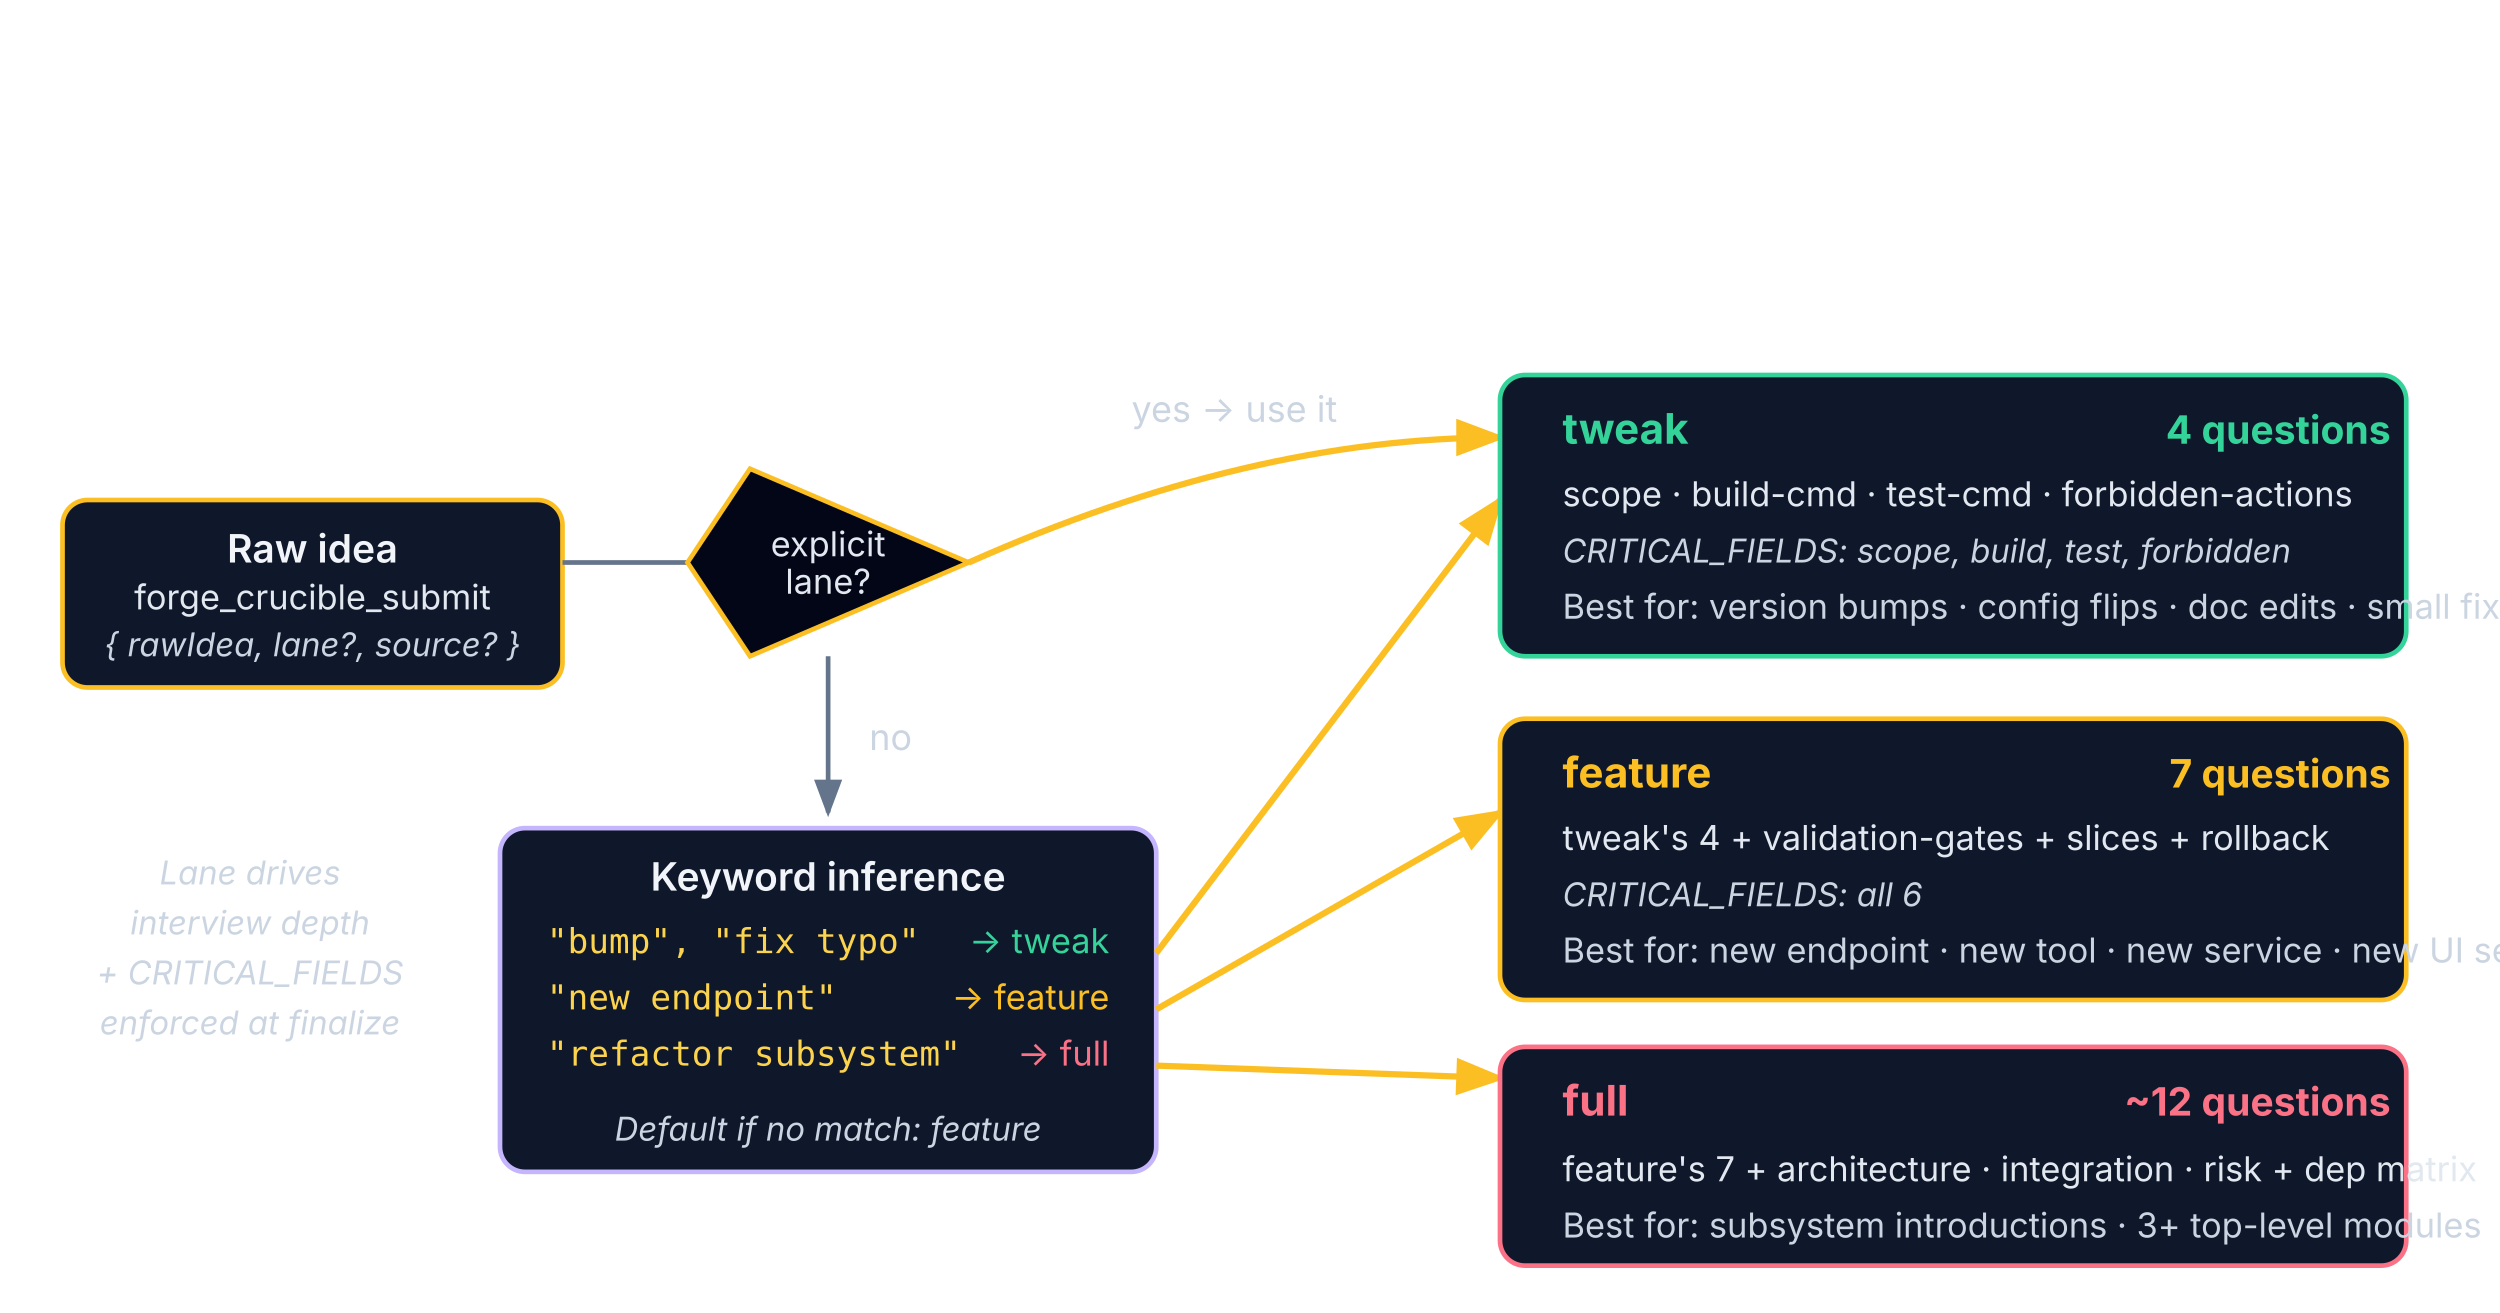
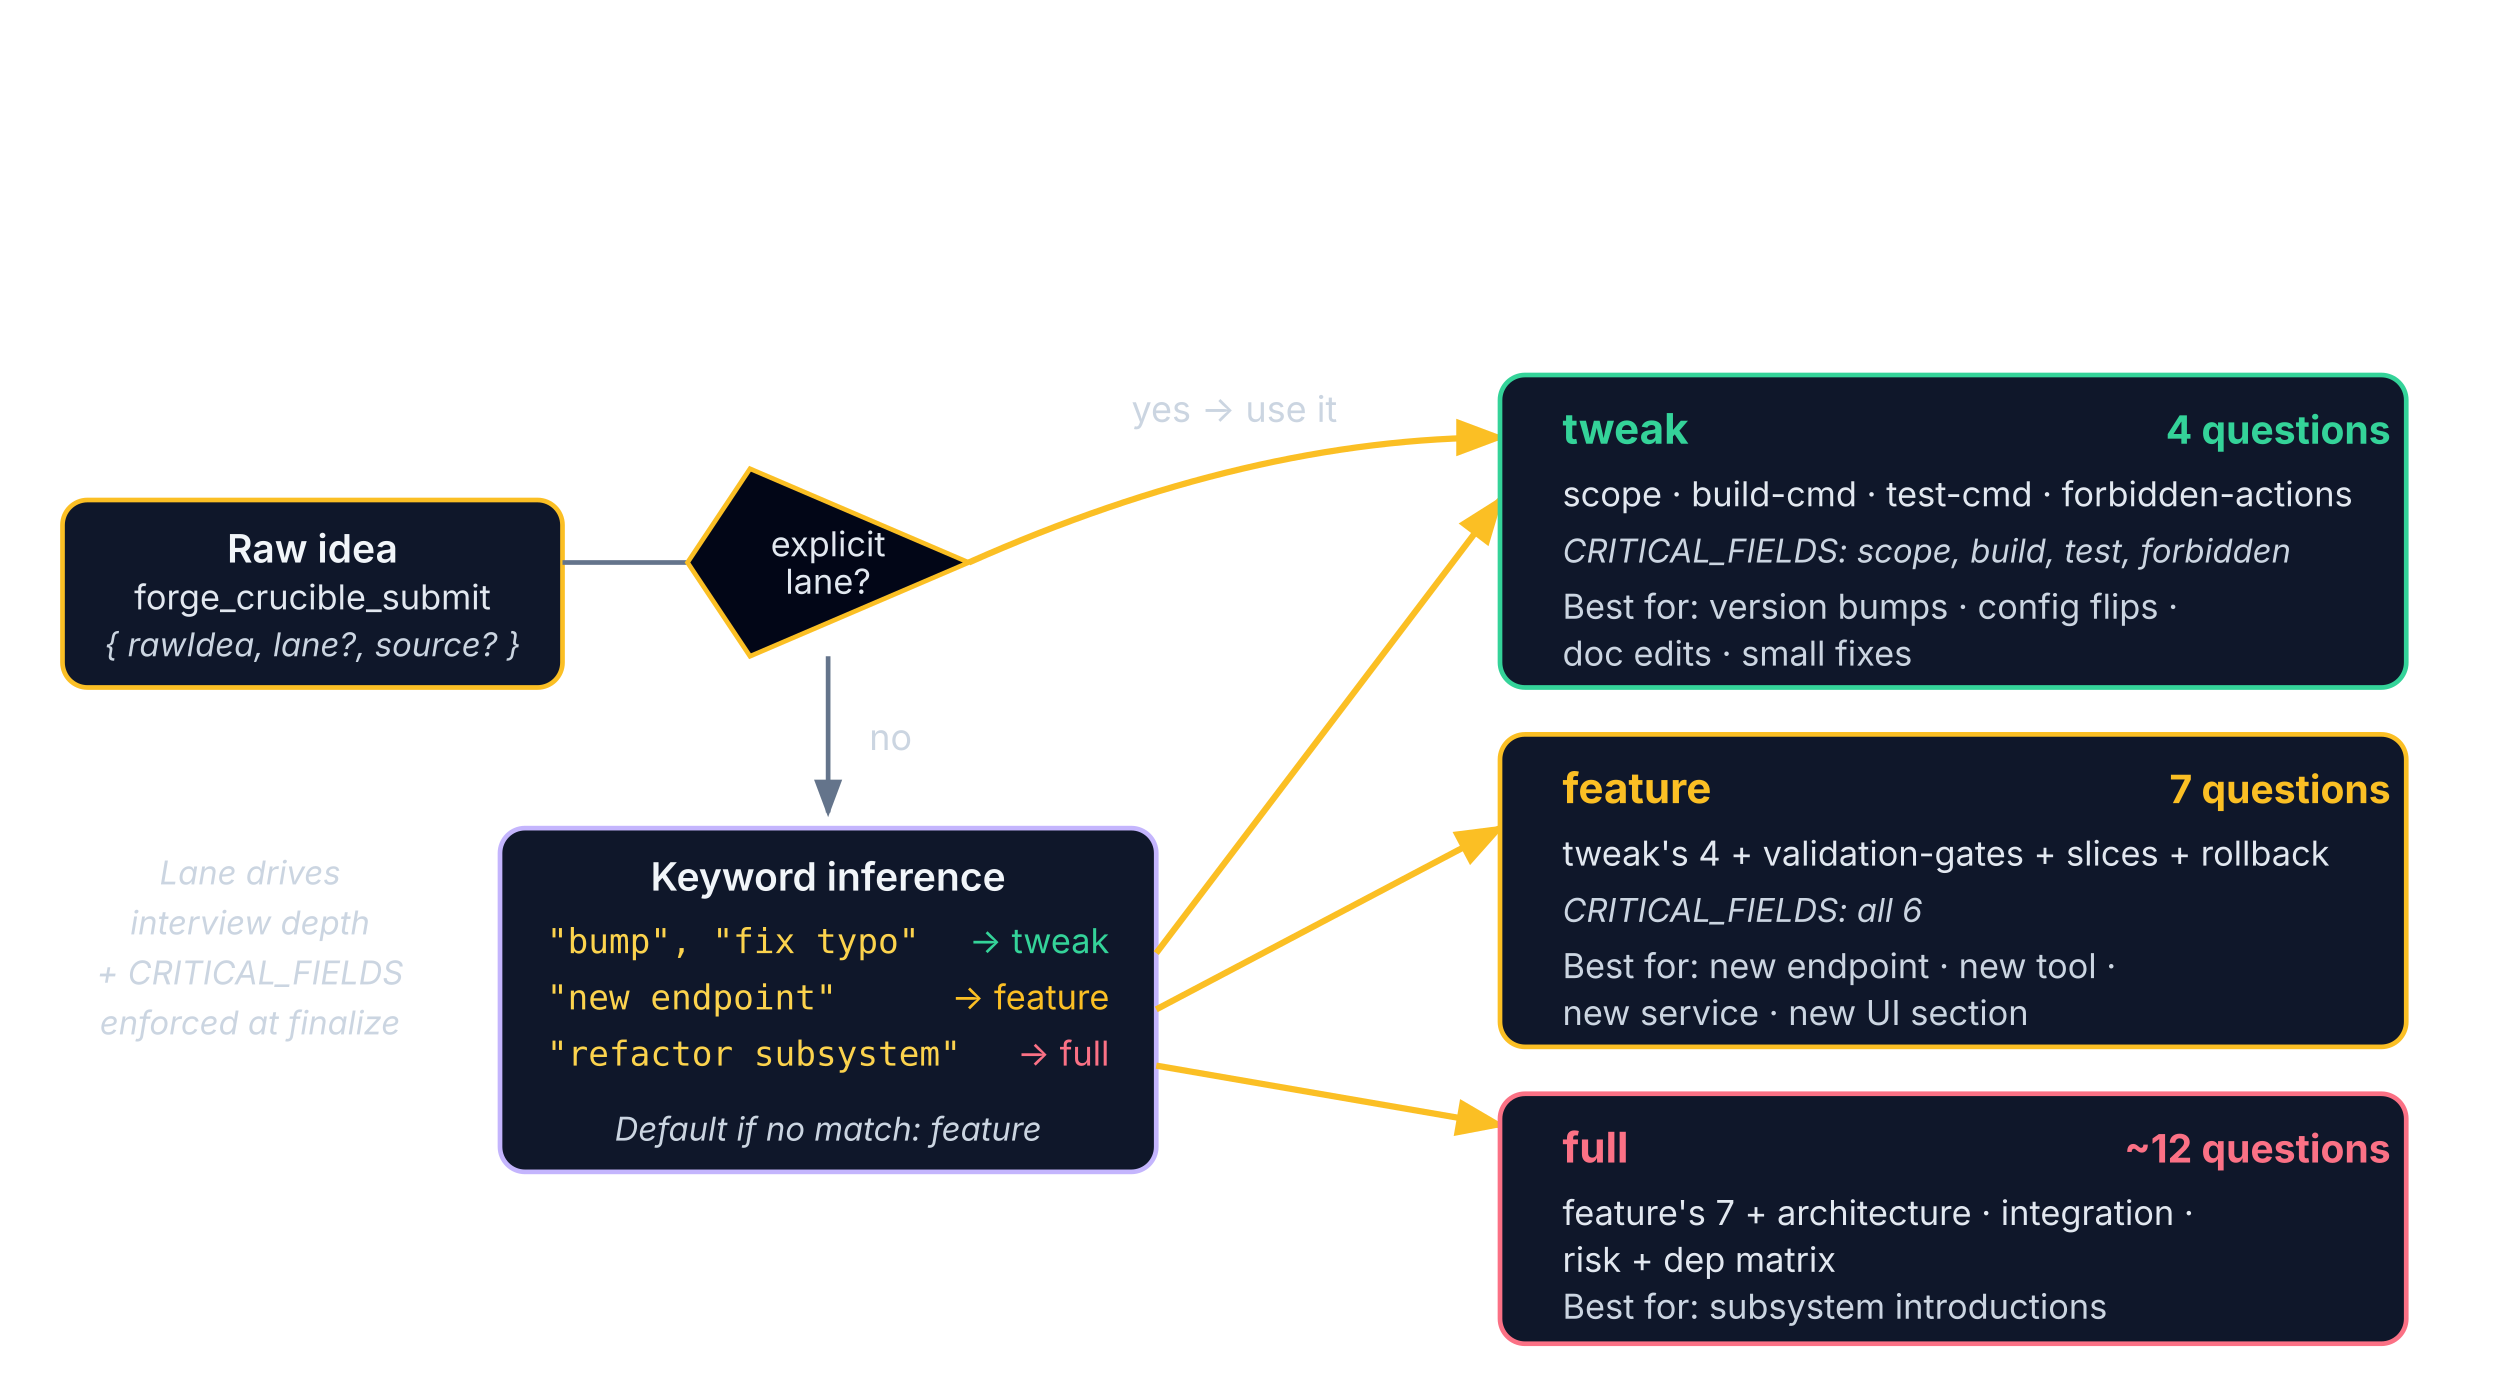
- <svg xmlns="http://www.w3.org/2000/svg" viewBox="0 0 800 420" fill="none">
+ <svg xmlns="http://www.w3.org/2000/svg" viewBox="0 0 800 445" fill="none">
  <style>
    text { font-family: 'Inter', sans-serif; }
    .node { rx: 8; ry: 8; stroke-width: 1.5; }
    .arrow { stroke: #64748b; stroke-width: 1.5; fill: none; marker-end: url(#clah); }
    .arrow-pick { stroke: #fbbf24; stroke-width: 2; fill: none; marker-end: url(#clahp); }
    .label { font-size: 11.5px; fill: #cbd5e1; }
    .small { font-size: 11px; fill: #e2e8f0; }
    .tiny { font-size: 10.5px; fill: #cbd5e1; font-style: italic; }
    .title { font-size: 12.5px; fill: #f1f5f9; font-weight: 600; }
    .lane-name { font-size: 13.5px; font-weight: 700; }
    .keyword { font-size: 11px; font-family: 'JetBrains Mono', monospace; fill: #fcd34d; }
    .qcount { font-size: 12.5px; font-weight: 700; }
    .tweak { fill: #34d399; }
    .feature { fill: #fbbf24; }
    .full { fill: #fb7185; }
  </style>
  <defs>
    <marker id="clah" markerWidth="8" markerHeight="6" refX="7" refY="3" orient="auto">
      <path d="M0,0 L8,3 L0,6" fill="#64748b" />
    </marker>
    <marker id="clahp" markerWidth="8" markerHeight="6" refX="7" refY="3" orient="auto">
      <path d="M0,0 L8,3 L0,6" fill="#fbbf24" />
    </marker>
  </defs>
  <rect x="20" y="160" width="160" height="60" class="node" fill="#0f172a" stroke="#fbbf24" />
  <text x="100" y="180" class="title" text-anchor="middle">Raw idea</text>
  <text x="100" y="195" class="small" text-anchor="middle">forge_crucible_submit</text>
  <text x="100" y="210" class="tiny" text-anchor="middle">{ rawIdea, lane?, source? }</text>
  <path d="M180,180 L240,180" class="arrow" />
  <polygon points="240,150 310,180 240,210 220,180" class="node" fill="#020617" stroke="#fbbf24" />
  <text x="265" y="178" class="small" text-anchor="middle">explicit</text>
  <text x="265" y="190" class="small" text-anchor="middle">lane?</text>
  <path d="M310,180 Q400,140 480,140" class="arrow-pick" />
  <text x="395" y="135" class="label" text-anchor="middle">yes → use it</text>
  <path d="M265,210 L265,260" class="arrow" />
  <text x="285" y="240" class="label" text-anchor="middle">no</text>
  <rect x="160" y="265" width="210" height="110" class="node" fill="#0f172a" stroke="#c4b5fd" />
  <text x="265" y="285" class="title" text-anchor="middle">Keyword inference</text>
  <text x="175" y="305" class="keyword">"bump", "fix typo"</text>
  <text x="355" y="305" class="small tweak" text-anchor="end">→ tweak</text>
  <text x="175" y="323" class="keyword">"new endpoint"</text>
  <text x="355" y="323" class="small feature" text-anchor="end">→ feature</text>
  <text x="175" y="341" class="keyword">"refactor subsystem"</text>
  <text x="355" y="341" class="small full" text-anchor="end">→ full</text>
  <text x="265" y="365" class="tiny" text-anchor="middle">Default if no match: feature</text>
  <path d="M370,305 L480,160" class="arrow-pick" />
-   <path d="M370,323 L480,260" class="arrow-pick" />
-   <path d="M370,341 L480,345" class="arrow-pick" />
-   <rect x="480" y="120" width="290" height="90" class="node" fill="#0f172a" stroke="#34d399" />
+   <path d="M370,323 L480,265" class="arrow-pick" />
+   <path d="M370,341 L480,360" class="arrow-pick" />
+   <rect x="480" y="120" width="290" height="100" class="node" fill="#0f172a" stroke="#34d399" />
  <text x="500" y="142" class="lane-name tweak">tweak</text>
  <text x="765" y="142" class="qcount tweak" text-anchor="end">4 questions</text>
  <text x="500" y="162" class="small">scope · build-cmd · test-cmd · forbidden-actions</text>
  <text x="500" y="180" class="tiny">CRITICAL_FIELDS: scope, build, test, forbidden</text>
-   <text x="500" y="198" class="small" style="fill:#cbd5e1;">Best for: version bumps · config flips · doc edits · small fixes</text>
-   <rect x="480" y="230" width="290" height="90" class="node" fill="#0f172a" stroke="#fbbf24" />
-   <text x="500" y="252" class="lane-name feature">feature</text>
-   <text x="765" y="252" class="qcount feature" text-anchor="end">7 questions</text>
-   <text x="500" y="272" class="small">tweak's 4 + validation-gates + slices + rollback</text>
-   <text x="500" y="290" class="tiny">CRITICAL_FIELDS: all 6</text>
-   <text x="500" y="308" class="small" style="fill:#cbd5e1;">Best for: new endpoint · new tool · new service · new UI section</text>
-   <rect x="480" y="335" width="290" height="70" class="node" fill="#0f172a" stroke="#fb7185" />
-   <text x="500" y="357" class="lane-name full">full</text>
-   <text x="765" y="357" class="qcount full" text-anchor="end">~12 questions</text>
-   <text x="500" y="378" class="small">feature's 7 + architecture · integration · risk + dep matrix</text>
-   <text x="500" y="396" class="small" style="fill:#cbd5e1;">Best for: subsystem introductions · 3+ top-level modules</text>
+   <text x="500" y="198" class="small" style="fill:#cbd5e1;">Best for: version bumps · config flips ·</text>
+   <text x="500" y="213" class="small" style="fill:#cbd5e1;">doc edits · small fixes</text>
+   <rect x="480" y="235" width="290" height="100" class="node" fill="#0f172a" stroke="#fbbf24" />
+   <text x="500" y="257" class="lane-name feature">feature</text>
+   <text x="765" y="257" class="qcount feature" text-anchor="end">7 questions</text>
+   <text x="500" y="277" class="small">tweak's 4 + validation-gates + slices + rollback</text>
+   <text x="500" y="295" class="tiny">CRITICAL_FIELDS: all 6</text>
+   <text x="500" y="313" class="small" style="fill:#cbd5e1;">Best for: new endpoint · new tool ·</text>
+   <text x="500" y="328" class="small" style="fill:#cbd5e1;">new service · new UI section</text>
+   <rect x="480" y="350" width="290" height="80" class="node" fill="#0f172a" stroke="#fb7185" />
+   <text x="500" y="372" class="lane-name full">full</text>
+   <text x="765" y="372" class="qcount full" text-anchor="end">~12 questions</text>
+   <text x="500" y="392" class="small">feature's 7 + architecture · integration ·</text>
+   <text x="500" y="407" class="small">risk + dep matrix</text>
+   <text x="500" y="422" class="small" style="fill:#cbd5e1;">Best for: subsystem introductions</text>
  <text x="80" y="283" class="tiny" text-anchor="middle">Lane drives</text>
  <text x="80" y="299" class="tiny" text-anchor="middle">interview depth</text>
  <text x="80" y="315" class="tiny" text-anchor="middle">+ CRITICAL_FIELDS</text>
  <text x="80" y="331" class="tiny" text-anchor="middle">enforced at finalize</text>
</svg>
